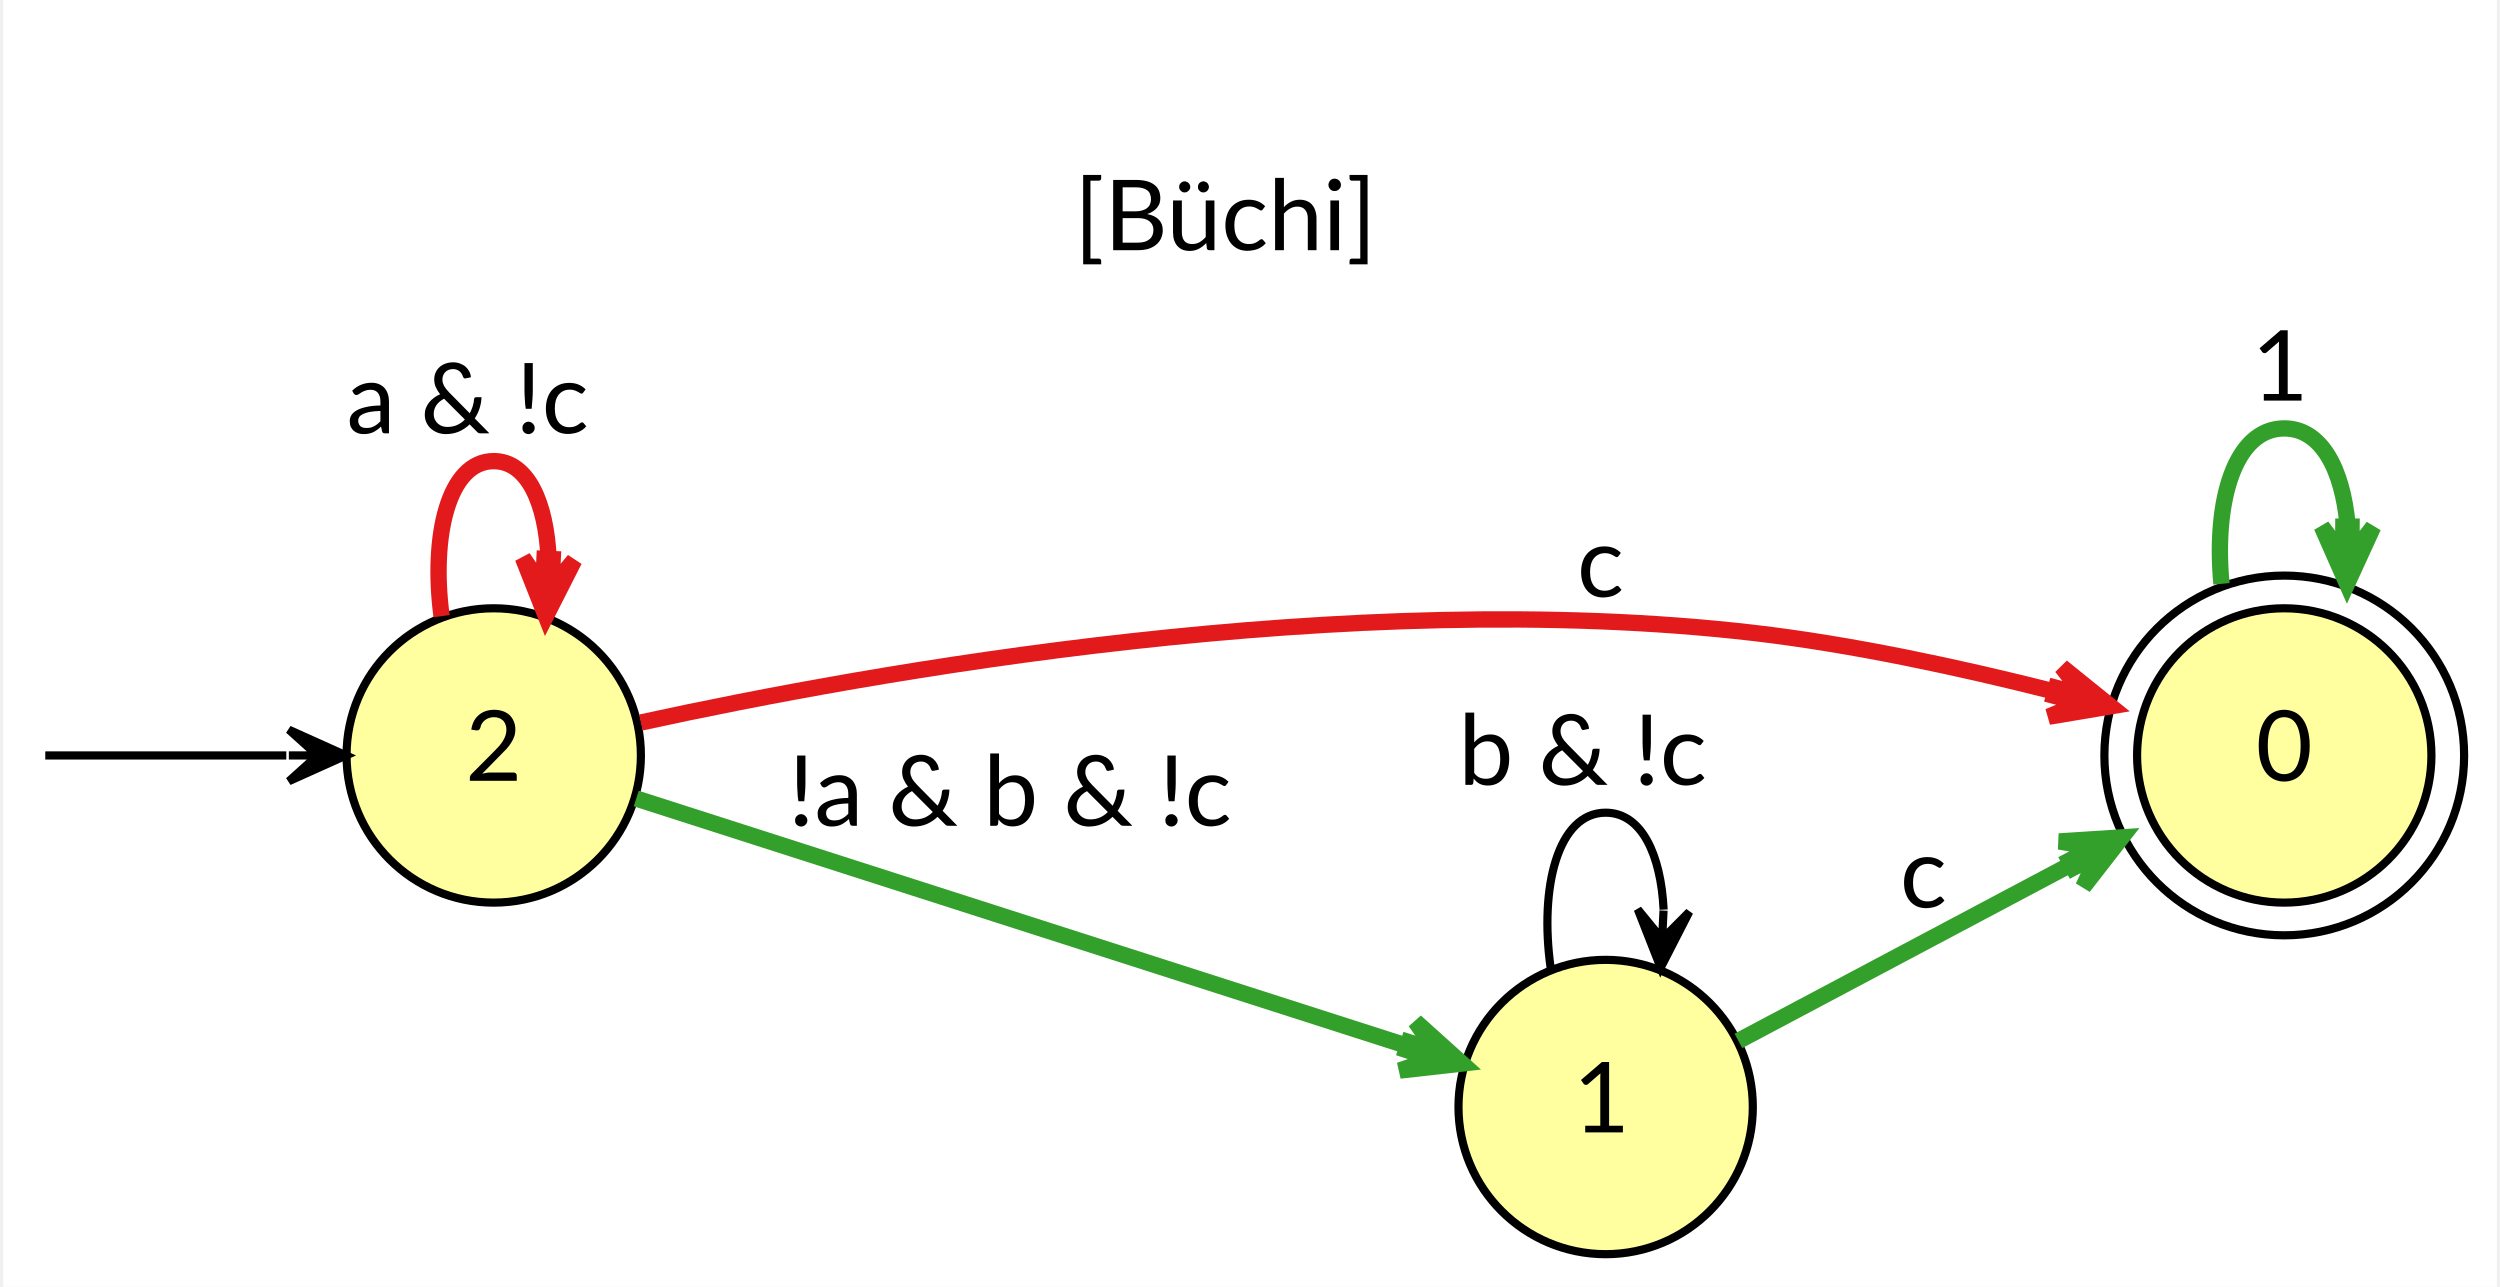
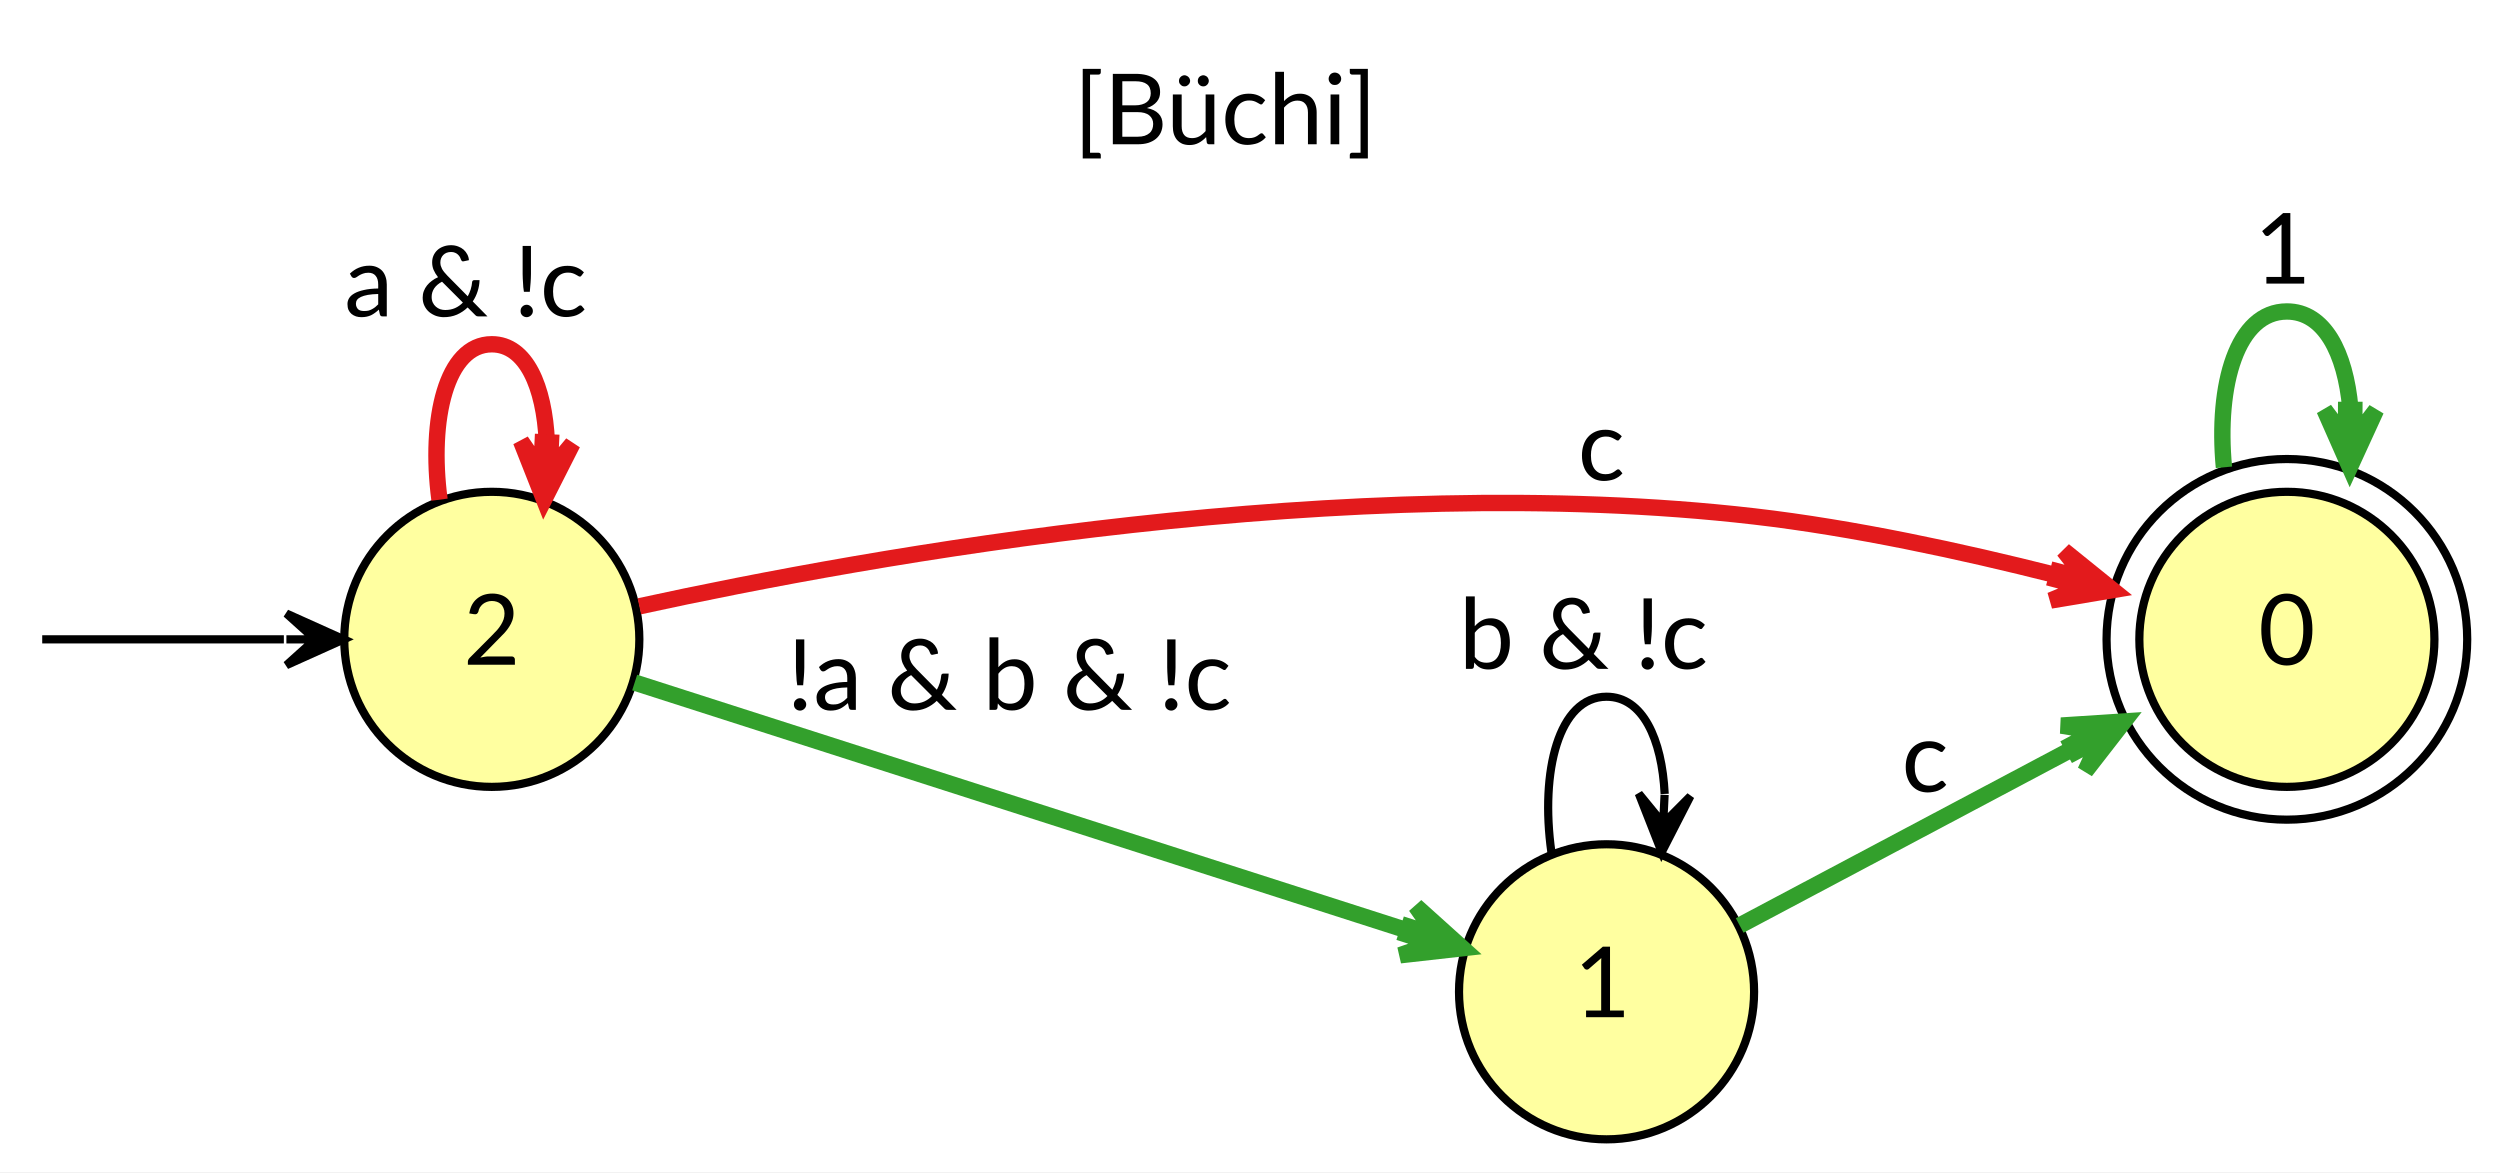
- <svg xmlns="http://www.w3.org/2000/svg" width="305pt" height="157pt" viewBox="0 0 305 157.4">
-   <g class="graph" transform="translate(4 153.4)">
-     <path fill="#fff" stroke="transparent" d="M-4 4v-157.4h305V4H-4z" />
-     <text x="127" y="-122.8" font-family="Lato" font-size="12">[Büchi]</text>
+ <svg xmlns="http://www.w3.org/2000/svg" width="305pt" height="143pt" viewBox="0 0 305 143">
+   <g class="graph" transform="translate(4 139)">
+     <path fill="#fff" stroke="transparent" d="M-4 4v-143h305V4H-4z" />
+     <text x="127" y="-121.4" font-family="Lato" font-size="12">[Büchi]</text>
    <g class="node">
      <circle fill="#ffffa0" stroke="#000" cx="56" cy="-61" r="18" />
      <text text-anchor="middle" x="56" y="-57.9" font-family="Lato" font-size="12">2</text>
    </g>
    <g class="edge">
      <path fill="none" stroke="#000" d="M1.15-61h29.48" />
      <path stroke="#000" d="M37.94-61l-7-3.15 3.5 3.15h-3.5 3.5l-3.5 3.15 7-3.15h0z" />
    </g>
    <g class="edge">
      <path fill="none" stroke="#e31a1c" stroke-width="2" d="M49.62-78.04C48.32-87.86 50.45-97 56-97c4.17 0 6.4 5.14 6.71 11.86" />
      <path fill="#e31a1c" stroke="#e31a1c" stroke-width="2" d="M62.38-78.04l3.47-6.84-2.81 3.37.17-3.5-.5-.02-.5-.02-.17 3.49-2.48-3.62 2.82 7.14h0z" />
      <text x="38" y="-100.4" font-family="Lato" font-size="12">a &amp; !c</text>
    </g>
    <g class="node">
      <circle fill="#ffffa0" stroke="#000" cx="275" cy="-61" r="18" />
      <circle fill="none" stroke="#000" cx="275" cy="-61" r="22" />
      <text text-anchor="middle" x="275" y="-57.9" font-family="Lato" font-size="12">0</text>
    </g>
    <g class="edge">
      <path fill="none" stroke="#e31a1c" stroke-width="2" d="M74-65.03C102.26-71.2 160.69-81.7 210-76c12.18 1.41 25.41 4.28 36.67 7.13" />
      <path fill="#e31a1c" stroke="#e31a1c" stroke-width="2" d="M253.75-67.01l-5.97-4.82 2.71 3.45-3.39-.89-.12.48-.13.49 3.38.89-4.05 1.67 7.57-1.27h0z" />
      <text x="188.5" y="-80.4" font-family="Lato" font-size="12">c</text>
    </g>
    <g class="node">
      <circle fill="#ffffa0" stroke="#000" cx="192" cy="-18" r="18" />
      <text x="188" y="-14.9" font-family="Lato" font-size="12">1</text>
    </g>
    <g class="edge">
      <path fill="none" stroke="#33a02c" stroke-width="2" d="M73.43-55.73c23.61 7.58 67.25 21.58 94.2 30.23" />
      <path fill="#33a02c" stroke="#33a02c" stroke-width="2" d="M174.43-23.32l-5.7-5.13 2.52 3.59-3.33-1.07-.15.48-.15.47 3.33 1.07-4.14 1.45 7.62-.86h0z" />
      <text x="92" y="-52.4" font-family="Lato" font-size="12">!a &amp; b &amp; !c</text>
    </g>
    <g class="edge">
      <path fill="none" stroke="#33a02c" stroke-width="2" d="M267.32-81.99c-.95-10.1 1.61-19.01 7.68-19.01 4.55 0 7.13 5.01 7.74 11.78" />
      <path fill="#33a02c" stroke="#33a02c" stroke-width="2" d="M282.68-81.99l3.2-6.98-2.67 3.48.02-3.5h-1l-.02 3.5-2.63-3.52 3.1 7.02h0z" />
      <text x="271" y="-104.4" font-family="Lato" font-size="12">1</text>
    </g>
    <g class="edge">
      <path fill="none" stroke="#33a02c" stroke-width="2" d="M208.24-26.09c11.42-6.06 27.3-14.49 40.6-21.55" />
      <path fill="#33a02c" stroke="#33a02c" stroke-width="2" d="M255.13-50.98l-7.66.5 4.33.7-3.09 1.64.23.44.24.44 3.09-1.64-1.85 3.98 4.71-6.06h0z" />
      <text x="228" y="-42.4" font-family="Lato" font-size="12">c</text>
    </g>
    <g class="edge">
      <path fill="none" stroke="#000" d="M185.27-35.04C183.89-44.86 186.14-54 192-54c4.4 0 6.76 5.14 7.09 11.86" />
      <path stroke="#000" d="M198.73-35.04l3.5-6.83-3.32 3.34.17-3.5h0l-.17 3.5-2.98-3.65 2.8 7.14h0z" />
      <text x="174" y="-57.4" font-family="Lato" font-size="12">b &amp; !c</text>
    </g>
  </g>
</svg>
